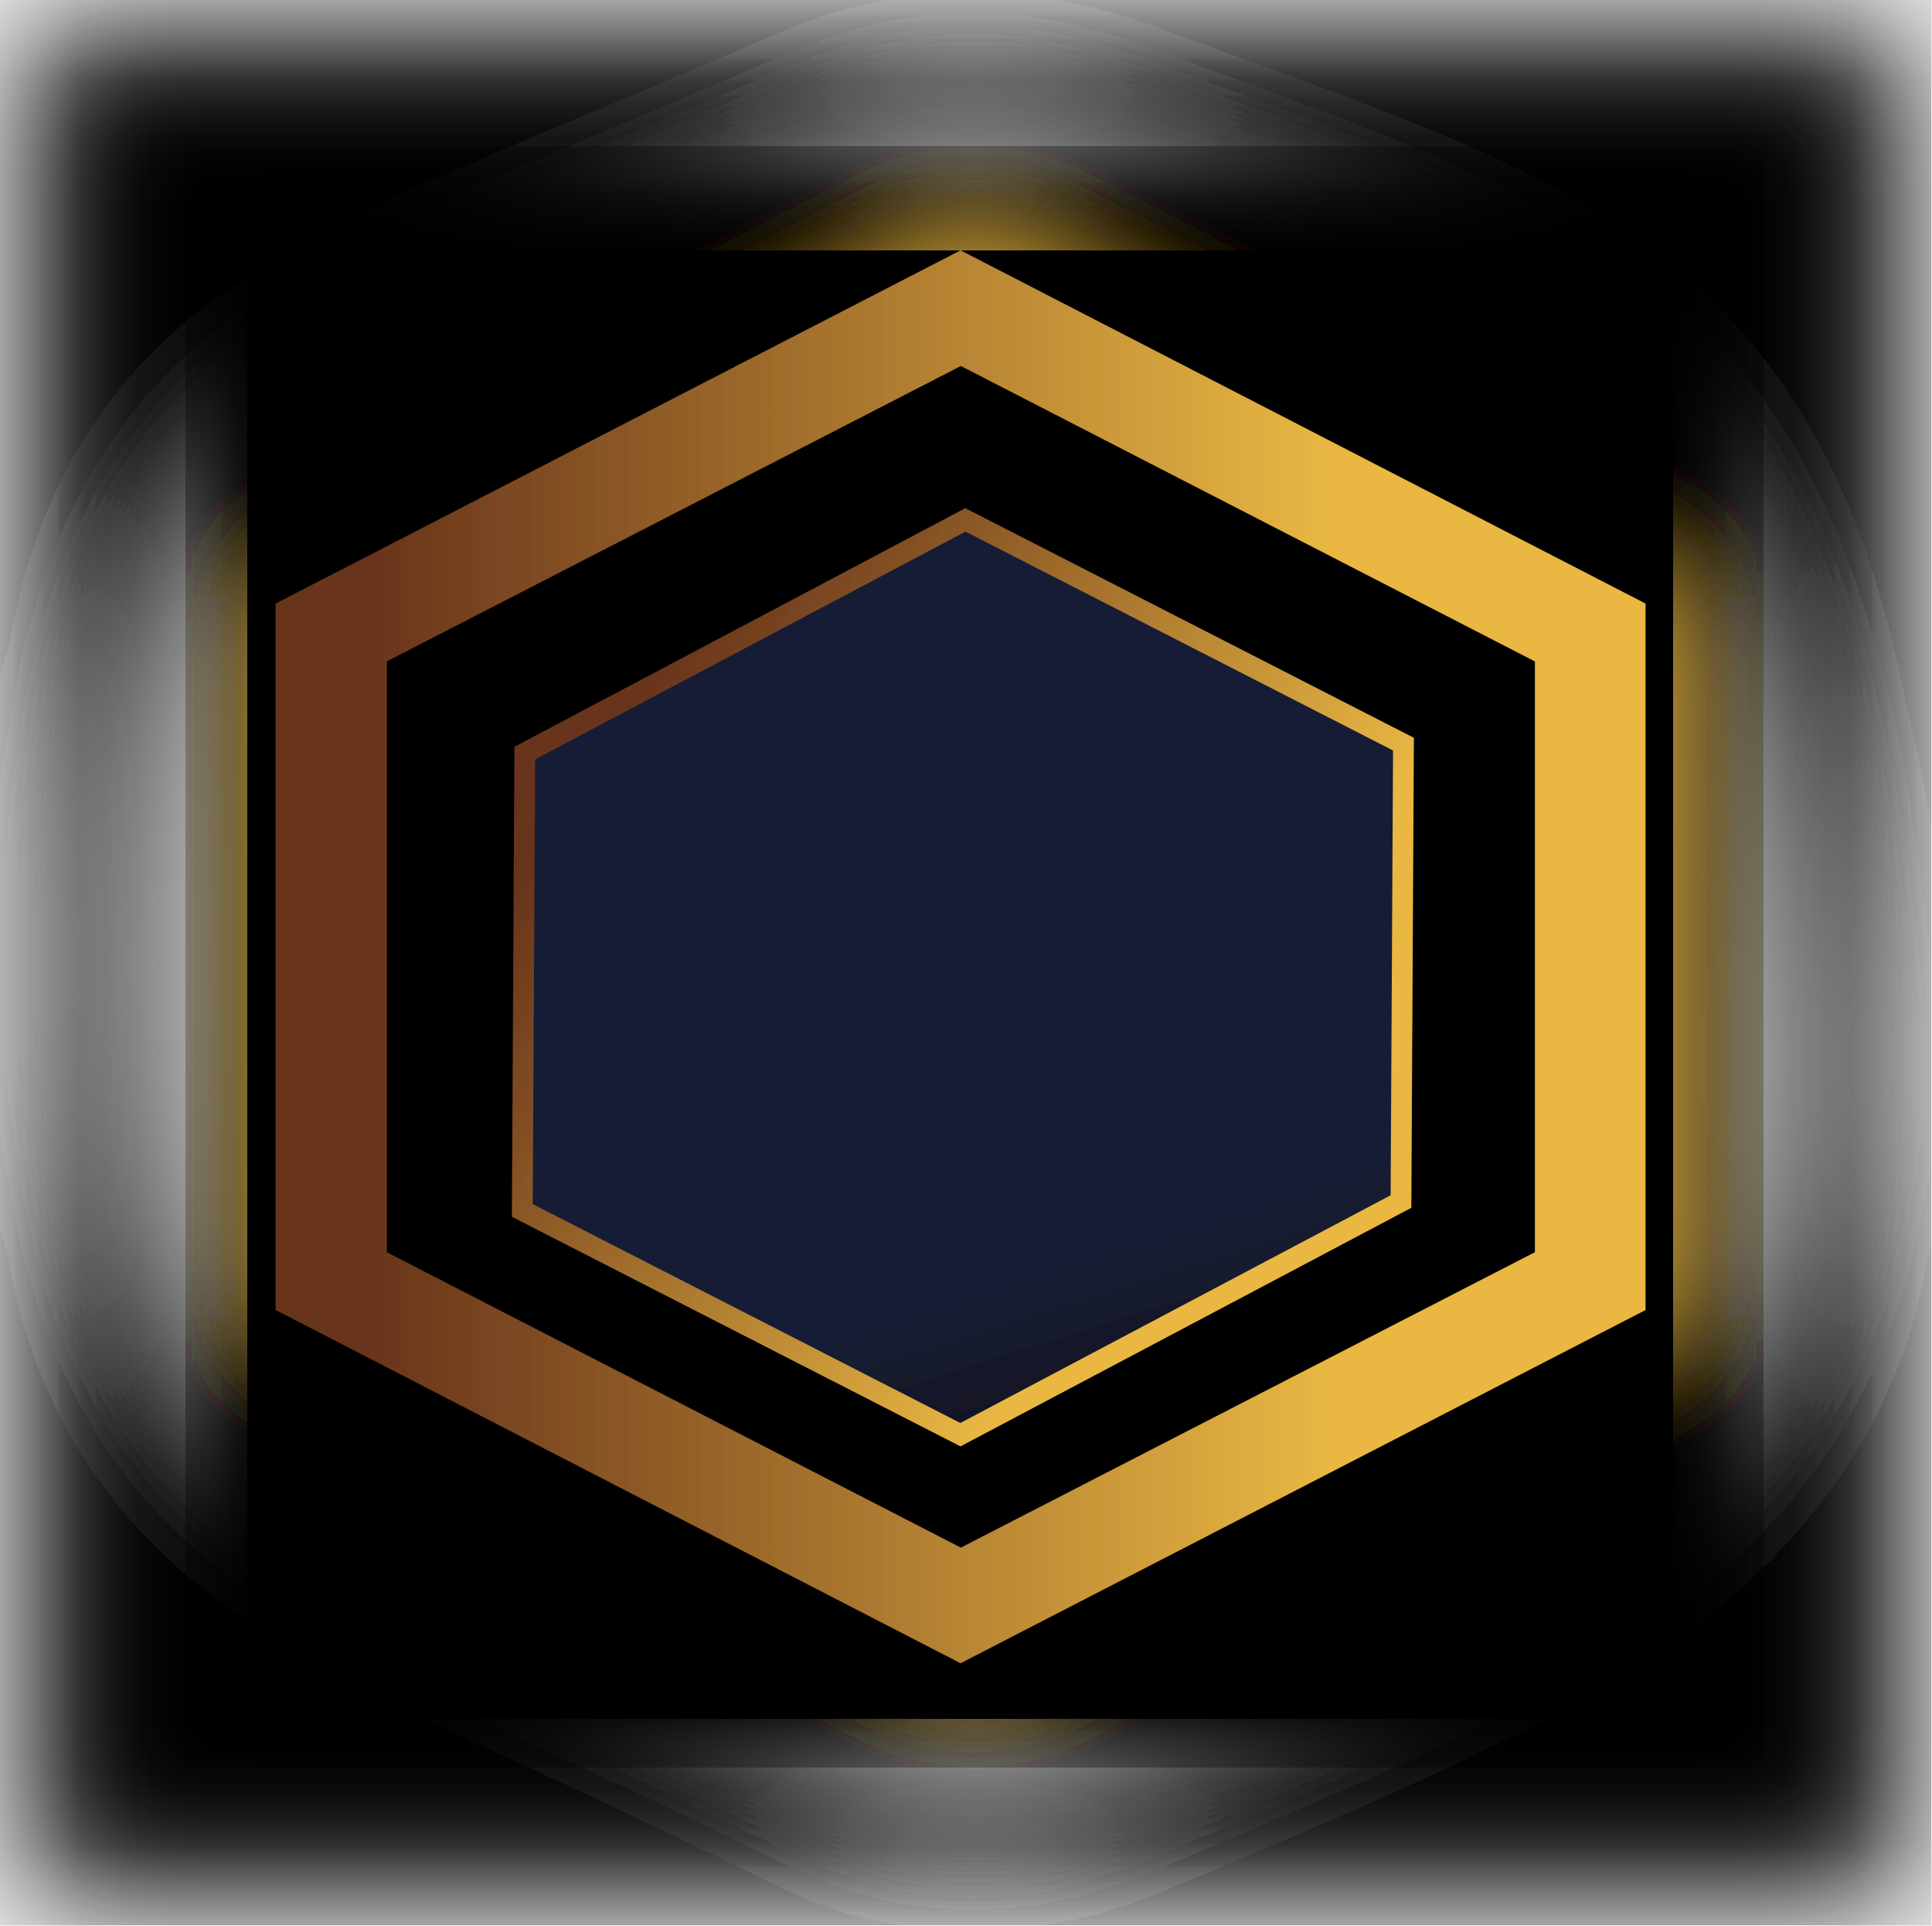
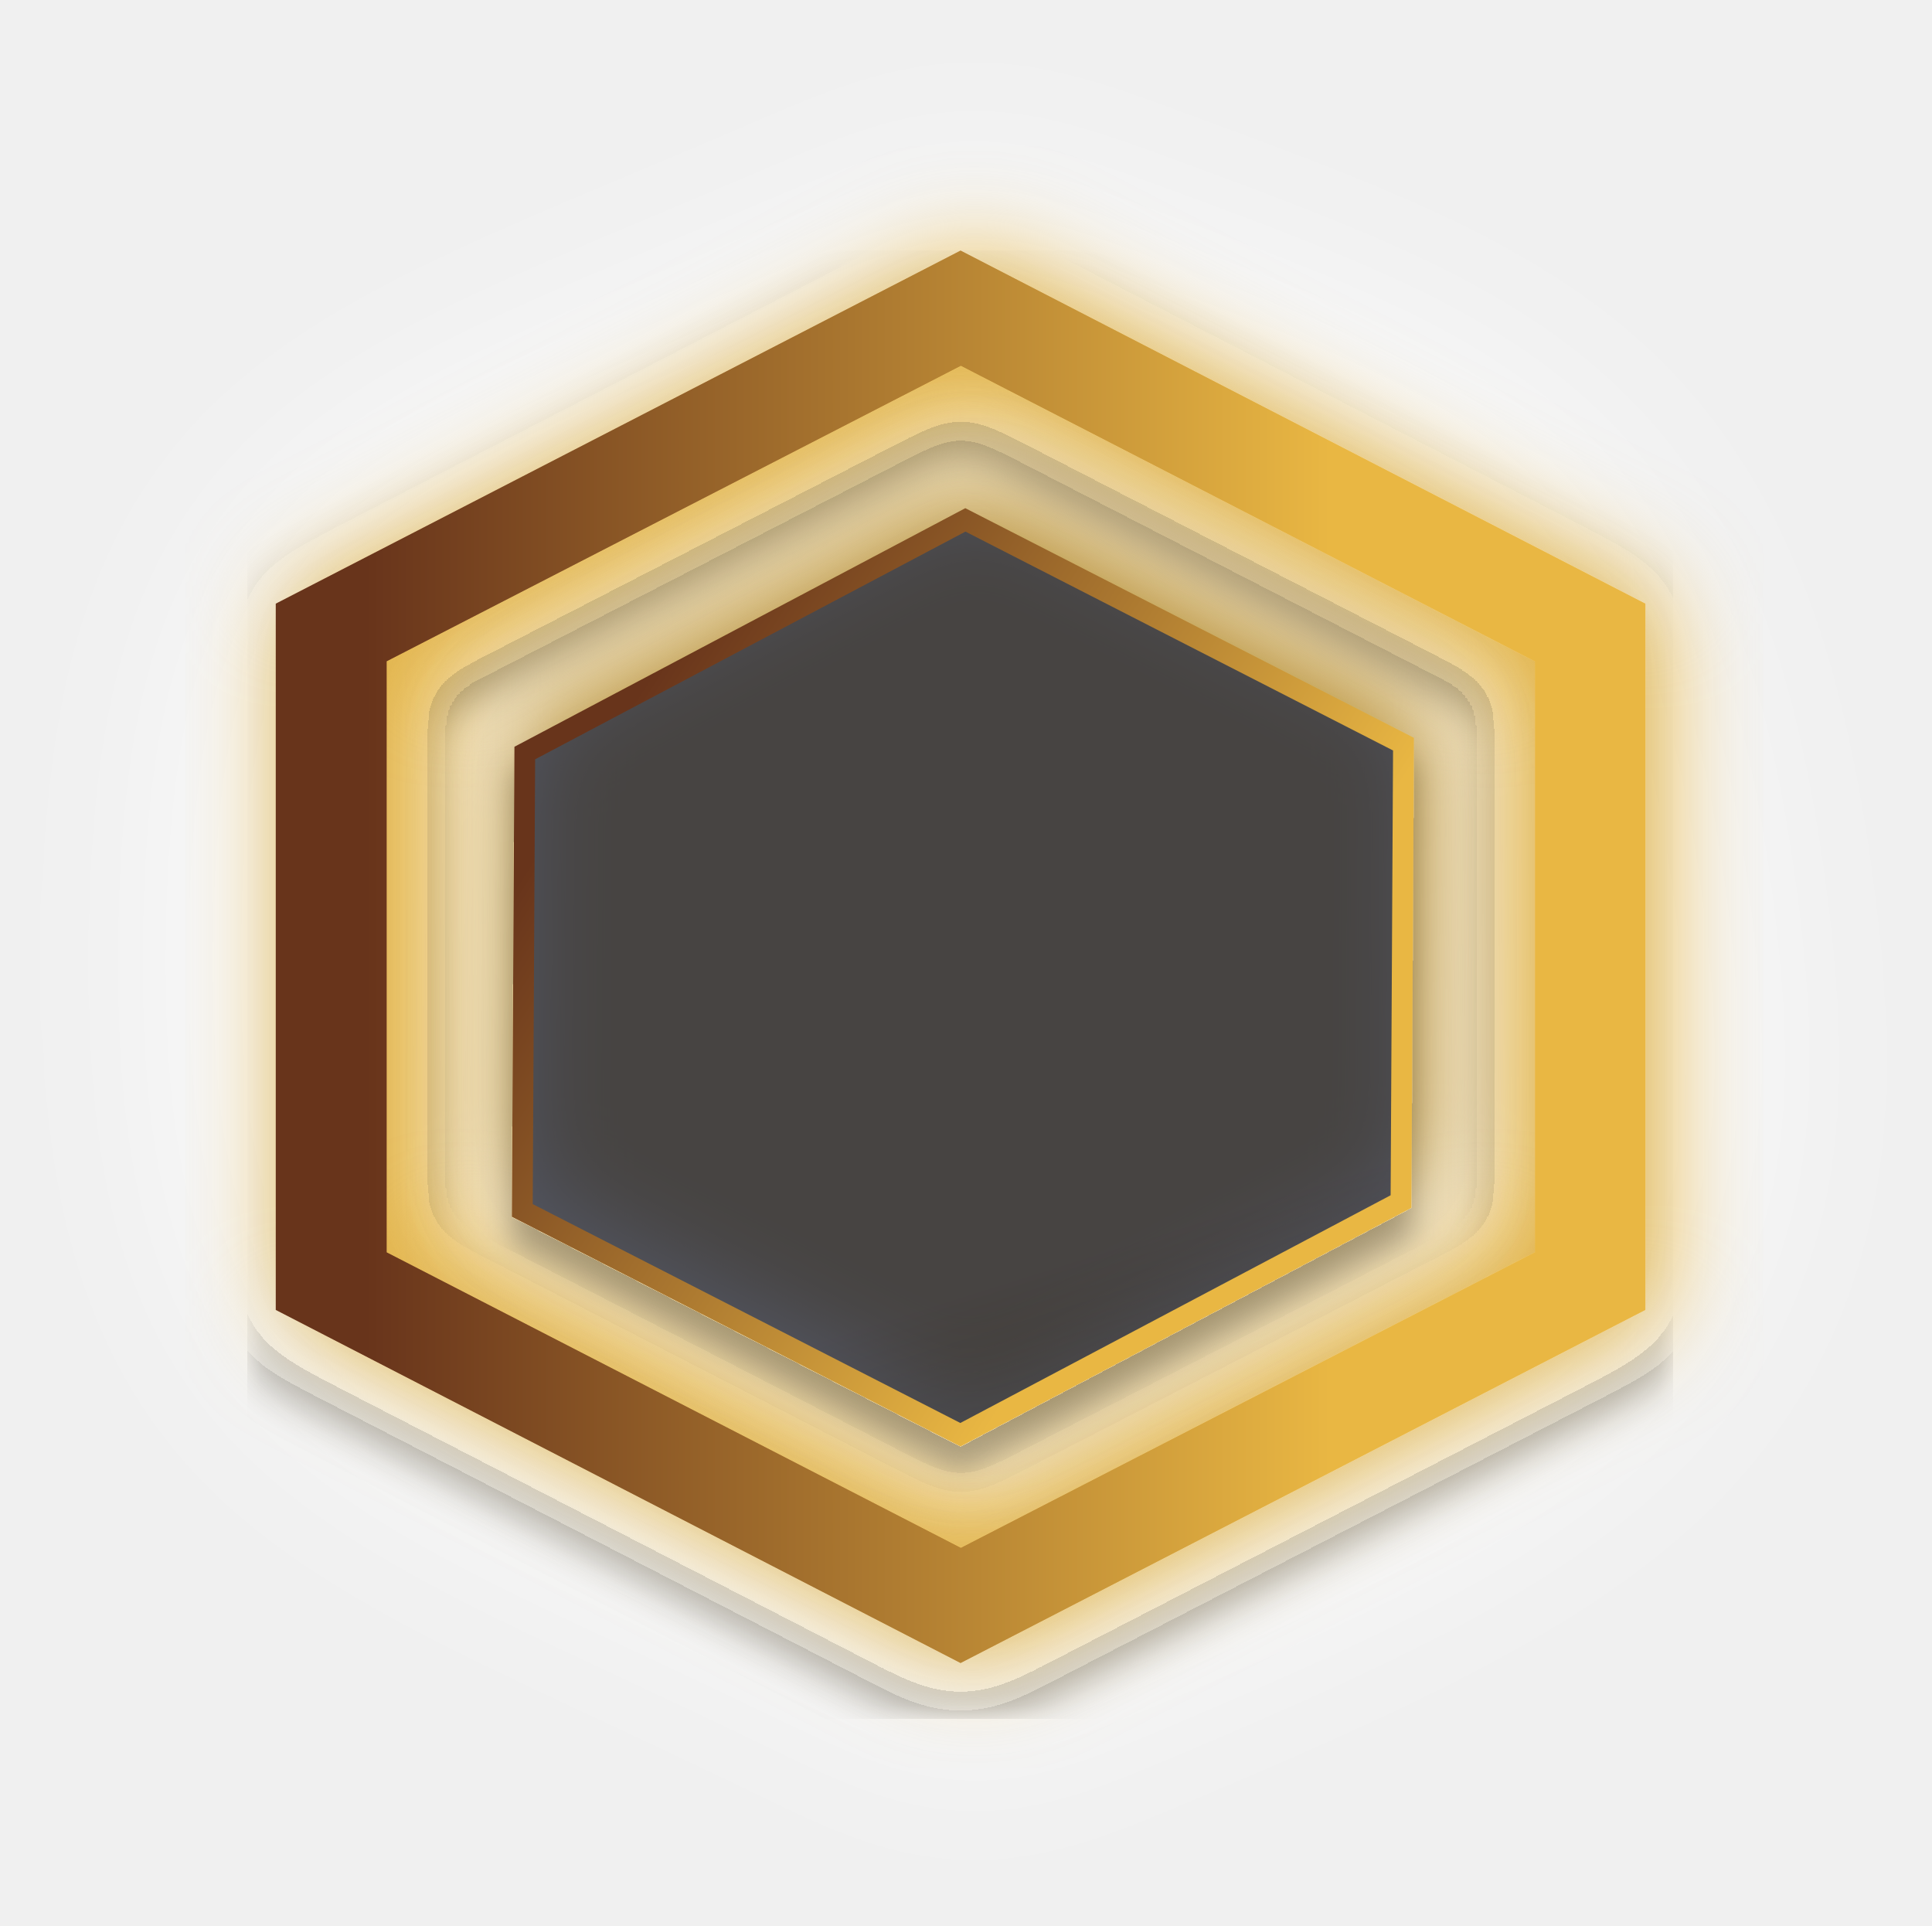
<svg xmlns="http://www.w3.org/2000/svg" width="279" height="278" viewBox="0 0 279 278" fill="none">
  <g filter="url(#filter0_f_821594_580)">
    <path d="M254.842 152.935C254.842 210.133 215.898 221.629 139.616 253.946C52.212 208.242 24 215.002 24 140.765C24.001 58.01 46.736 66.529 139.616 24C220.766 55.576 247.54 50.849 254.842 152.935Z" fill="white" fill-opacity="0.61" />
  </g>
  <g filter="url(#filter1_f_821594_580)">
    <path fill-rule="evenodd" clip-rule="evenodd" d="M41.804 189.151L140.699 240.144L239.594 189.151L239.594 87.164L140.699 36.171L41.804 87.164L41.804 189.151ZM63.605 178.091L140.555 217.828L217.504 178.091L217.504 98.616L140.555 58.878L63.605 98.616L63.605 178.091Z" fill="#E9B743" />
  </g>
  <g filter="url(#filter2_f_821594_580)">
    <path d="M206.341 171.615L140.003 206.716L74.039 172.955L74.413 104.092L140.75 68.991L206.714 102.752L206.341 171.615Z" fill="#E9B743" />
    <path d="M206.341 171.615L140.003 206.716L74.039 172.955L74.413 104.092L140.75 68.991L206.714 102.752L206.341 171.615Z" fill="black" fill-opacity="0.2" />
    <path d="M206.341 171.615L140.003 206.716L74.039 172.955L74.413 104.092L140.75 68.991L206.714 102.752L206.341 171.615Z" stroke="#E9B743" stroke-miterlimit="10" />
  </g>
  <g filter="url(#filter3_d_821594_580)">
    <g filter="url(#filter4_d_821594_580)">
      <path fill-rule="evenodd" clip-rule="evenodd" d="M39.82 189.151L138.715 240.144L237.61 189.151L237.61 87.164L138.715 36.171L39.82 87.164L39.82 189.151ZM55.843 180.828L138.759 223.496L221.674 180.828L221.674 95.492L138.759 52.825L55.843 95.492L55.843 180.828Z" fill="url(#paint0_linear_821594_580)" />
    </g>
    <path d="M202.317 173.498L138.692 207.164L75.425 174.783L75.784 108.736L139.409 75.07L202.675 107.451L202.317 173.498Z" fill="url(#paint1_diamond_821594_580)" fill-opacity="0.75" stroke="url(#paint2_linear_821594_580)" stroke-width="3" stroke-miterlimit="10" />
  </g>
  <defs>
-     <filter id="filter0_f_821594_580" x="0" y="0" width="278.842" height="277.945" filterUnits="userSpaceOnUse" colorInterpolationFilters="sRGB">
-       <feFlood floodOpacity="0" result="BackgroundImageFix" />
+     <filter id="filter0_f_821594_580" x="0" y="0" width="278.842" height="277.945" filterUnits="userSpaceOnUse" color-interpolation-filters="sRGB">
+       <feFlood flood-opacity="0" result="BackgroundImageFix" />
      <feBlend mode="normal" in="SourceGraphic" in2="BackgroundImageFix" result="shape" />
      <feGaussianBlur stdDeviation="12" result="effect1_foregroundBlur_821594_580" />
    </filter>
-     <filter id="filter1_f_821594_580" x="26.804" y="21.171" width="227.79" height="233.973" filterUnits="userSpaceOnUse" colorInterpolationFilters="sRGB">
-       <feFlood floodOpacity="0" result="BackgroundImageFix" />
+     <filter id="filter1_f_821594_580" x="26.804" y="21.171" width="227.79" height="233.973" filterUnits="userSpaceOnUse" color-interpolation-filters="sRGB">
+       <feFlood flood-opacity="0" result="BackgroundImageFix" />
      <feBlend mode="normal" in="SourceGraphic" in2="BackgroundImageFix" result="shape" />
      <feGaussianBlur stdDeviation="7.5" result="effect1_foregroundBlur_821594_580" />
    </filter>
-     <filter id="filter2_f_821594_580" x="58.517" y="53.441" width="163.72" height="168.825" filterUnits="userSpaceOnUse" colorInterpolationFilters="sRGB">
-       <feFlood floodOpacity="0" result="BackgroundImageFix" />
+     <filter id="filter2_f_821594_580" x="58.517" y="53.441" width="163.72" height="168.825" filterUnits="userSpaceOnUse" color-interpolation-filters="sRGB">
+       <feFlood flood-opacity="0" result="BackgroundImageFix" />
      <feBlend mode="normal" in="SourceGraphic" in2="BackgroundImageFix" result="shape" />
      <feGaussianBlur stdDeviation="7.5" result="effect1_foregroundBlur_821594_580" />
    </filter>
-     <filter id="filter3_d_821594_580" x="35.82" y="36.171" width="205.79" height="211.973" filterUnits="userSpaceOnUse" colorInterpolationFilters="sRGB">
-       <feFlood floodOpacity="0" result="BackgroundImageFix" />
+     <filter id="filter3_d_821594_580" x="35.82" y="36.171" width="205.79" height="211.973" filterUnits="userSpaceOnUse" color-interpolation-filters="sRGB">
+       <feFlood flood-opacity="0" result="BackgroundImageFix" />
      <feColorMatrix in="SourceAlpha" type="matrix" values="0 0 0 0 0 0 0 0 0 0 0 0 0 0 0 0 0 0 127 0" result="hardAlpha" />
      <feOffset dy="4" />
      <feGaussianBlur stdDeviation="2" />
      <feComposite in2="hardAlpha" operator="out" />
      <feColorMatrix type="matrix" values="0 0 0 0 0 0 0 0 0 0 0 0 0 0 0 0 0 0 0.25 0" />
      <feBlend mode="normal" in2="BackgroundImageFix" result="effect1_dropShadow_821594_580" />
      <feBlend mode="normal" in="SourceGraphic" in2="effect1_dropShadow_821594_580" result="shape" />
    </filter>
-     <filter id="filter4_d_821594_580" x="29.82" y="26.171" width="217.79" height="223.973" filterUnits="userSpaceOnUse" colorInterpolationFilters="sRGB">
-       <feFlood floodOpacity="0" result="BackgroundImageFix" />
+     <filter id="filter4_d_821594_580" x="29.82" y="26.171" width="217.79" height="223.973" filterUnits="userSpaceOnUse" color-interpolation-filters="sRGB">
+       <feFlood flood-opacity="0" result="BackgroundImageFix" />
      <feColorMatrix in="SourceAlpha" type="matrix" values="0 0 0 0 0 0 0 0 0 0 0 0 0 0 0 0 0 0 127 0" result="hardAlpha" />
      <feOffset />
      <feGaussianBlur stdDeviation="5" />
      <feComposite in2="hardAlpha" operator="out" />
      <feColorMatrix type="matrix" values="0 0 0 0 0 0 0 0 0 0 0 0 0 0 0 0 0 0 0.05 0" />
      <feBlend mode="normal" in2="BackgroundImageFix" result="effect1_dropShadow_821594_580" />
      <feBlend mode="normal" in="SourceGraphic" in2="effect1_dropShadow_821594_580" result="shape" />
    </filter>
    <linearGradient id="paint0_linear_821594_580" x1="39.834" y1="138.157" x2="237.61" y2="138.157" gradientUnits="userSpaceOnUse">
      <stop offset="0.065" stop-color="#68341B" />
      <stop offset="0.77" stop-color="#E9B743" />
      <stop offset="0.98" stop-color="#E9B743" />
    </linearGradient>
    <radialGradient id="paint1_diamond_821594_580" cx="0" cy="0" r="1" gradientUnits="userSpaceOnUse" gradientTransform="translate(82.8588 276.908) rotate(-108.087) scale(89.2607 1467.5)">
      <stop stop-color="#242E4E" />
      <stop offset="0.47" stop-color="#121727" />
      <stop offset="0.765" stop-color="#202946" />
    </radialGradient>
    <linearGradient id="paint2_linear_821594_580" x1="75.793" y1="108.741" x2="194.849" y2="185.136" gradientUnits="userSpaceOnUse">
      <stop offset="0.065" stop-color="#68341B" />
      <stop offset="0.77" stop-color="#E9B743" />
      <stop offset="0.98" stop-color="#E9B743" />
    </linearGradient>
  </defs>
</svg>
